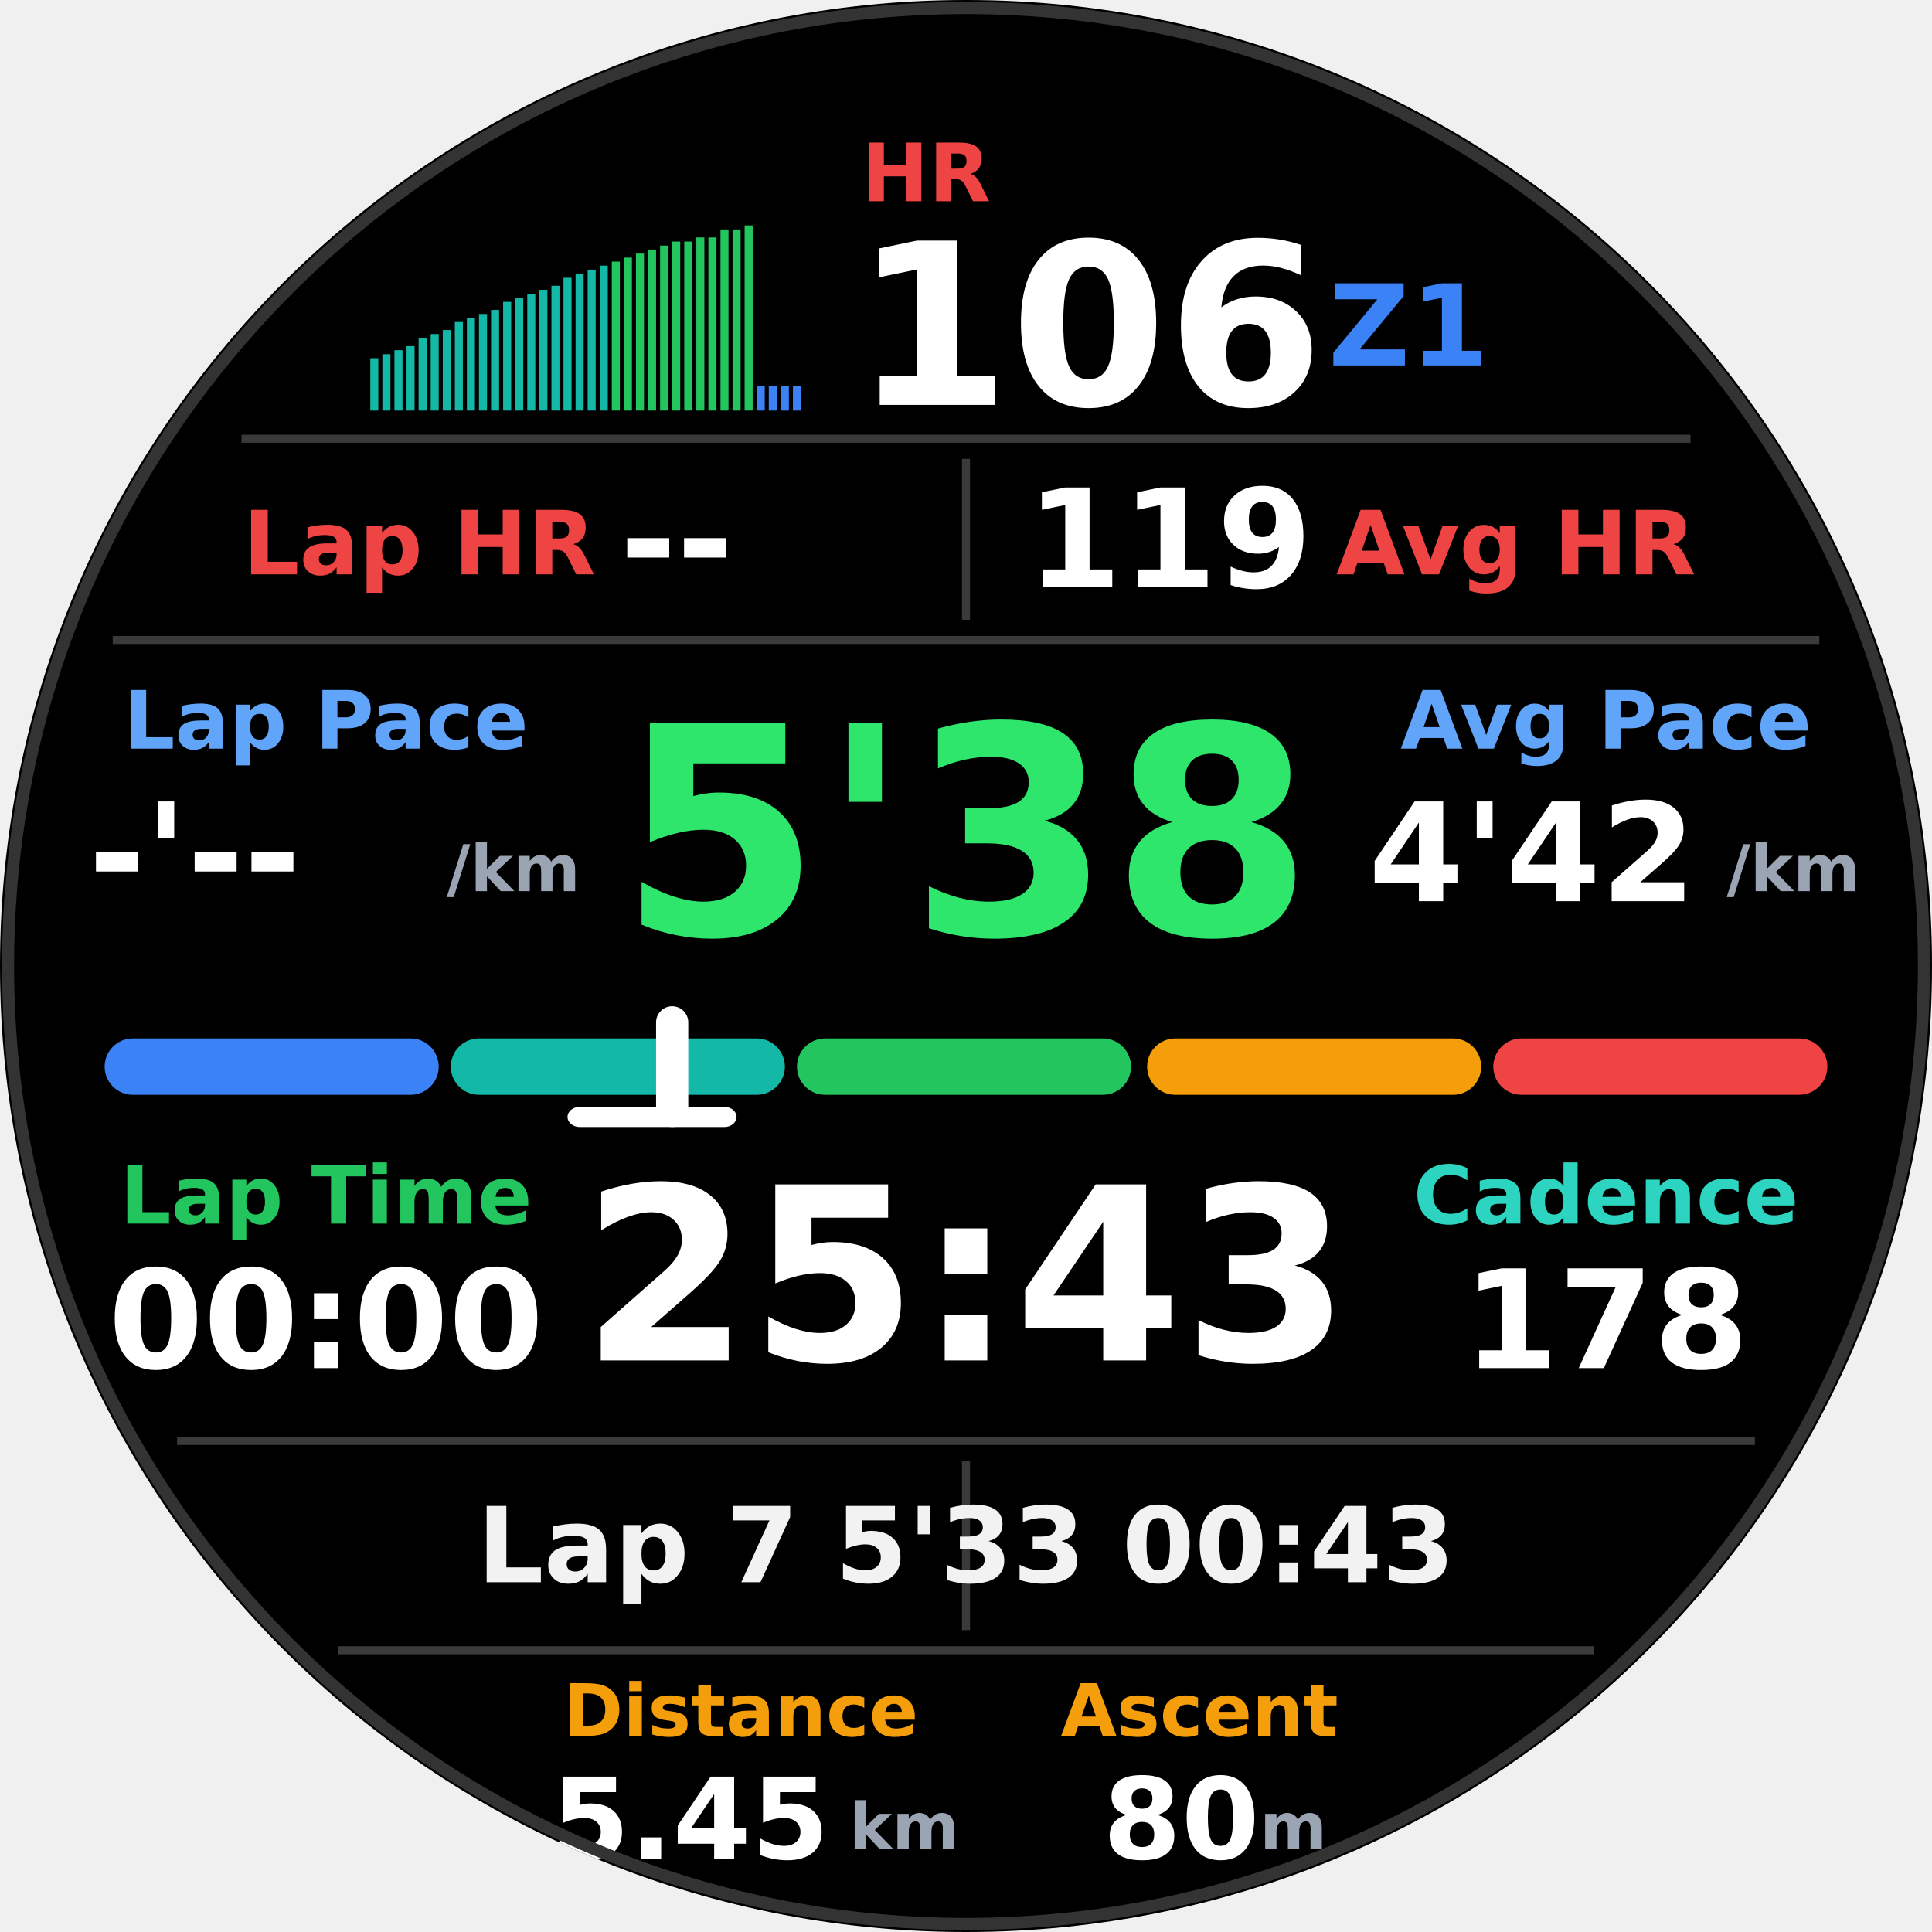
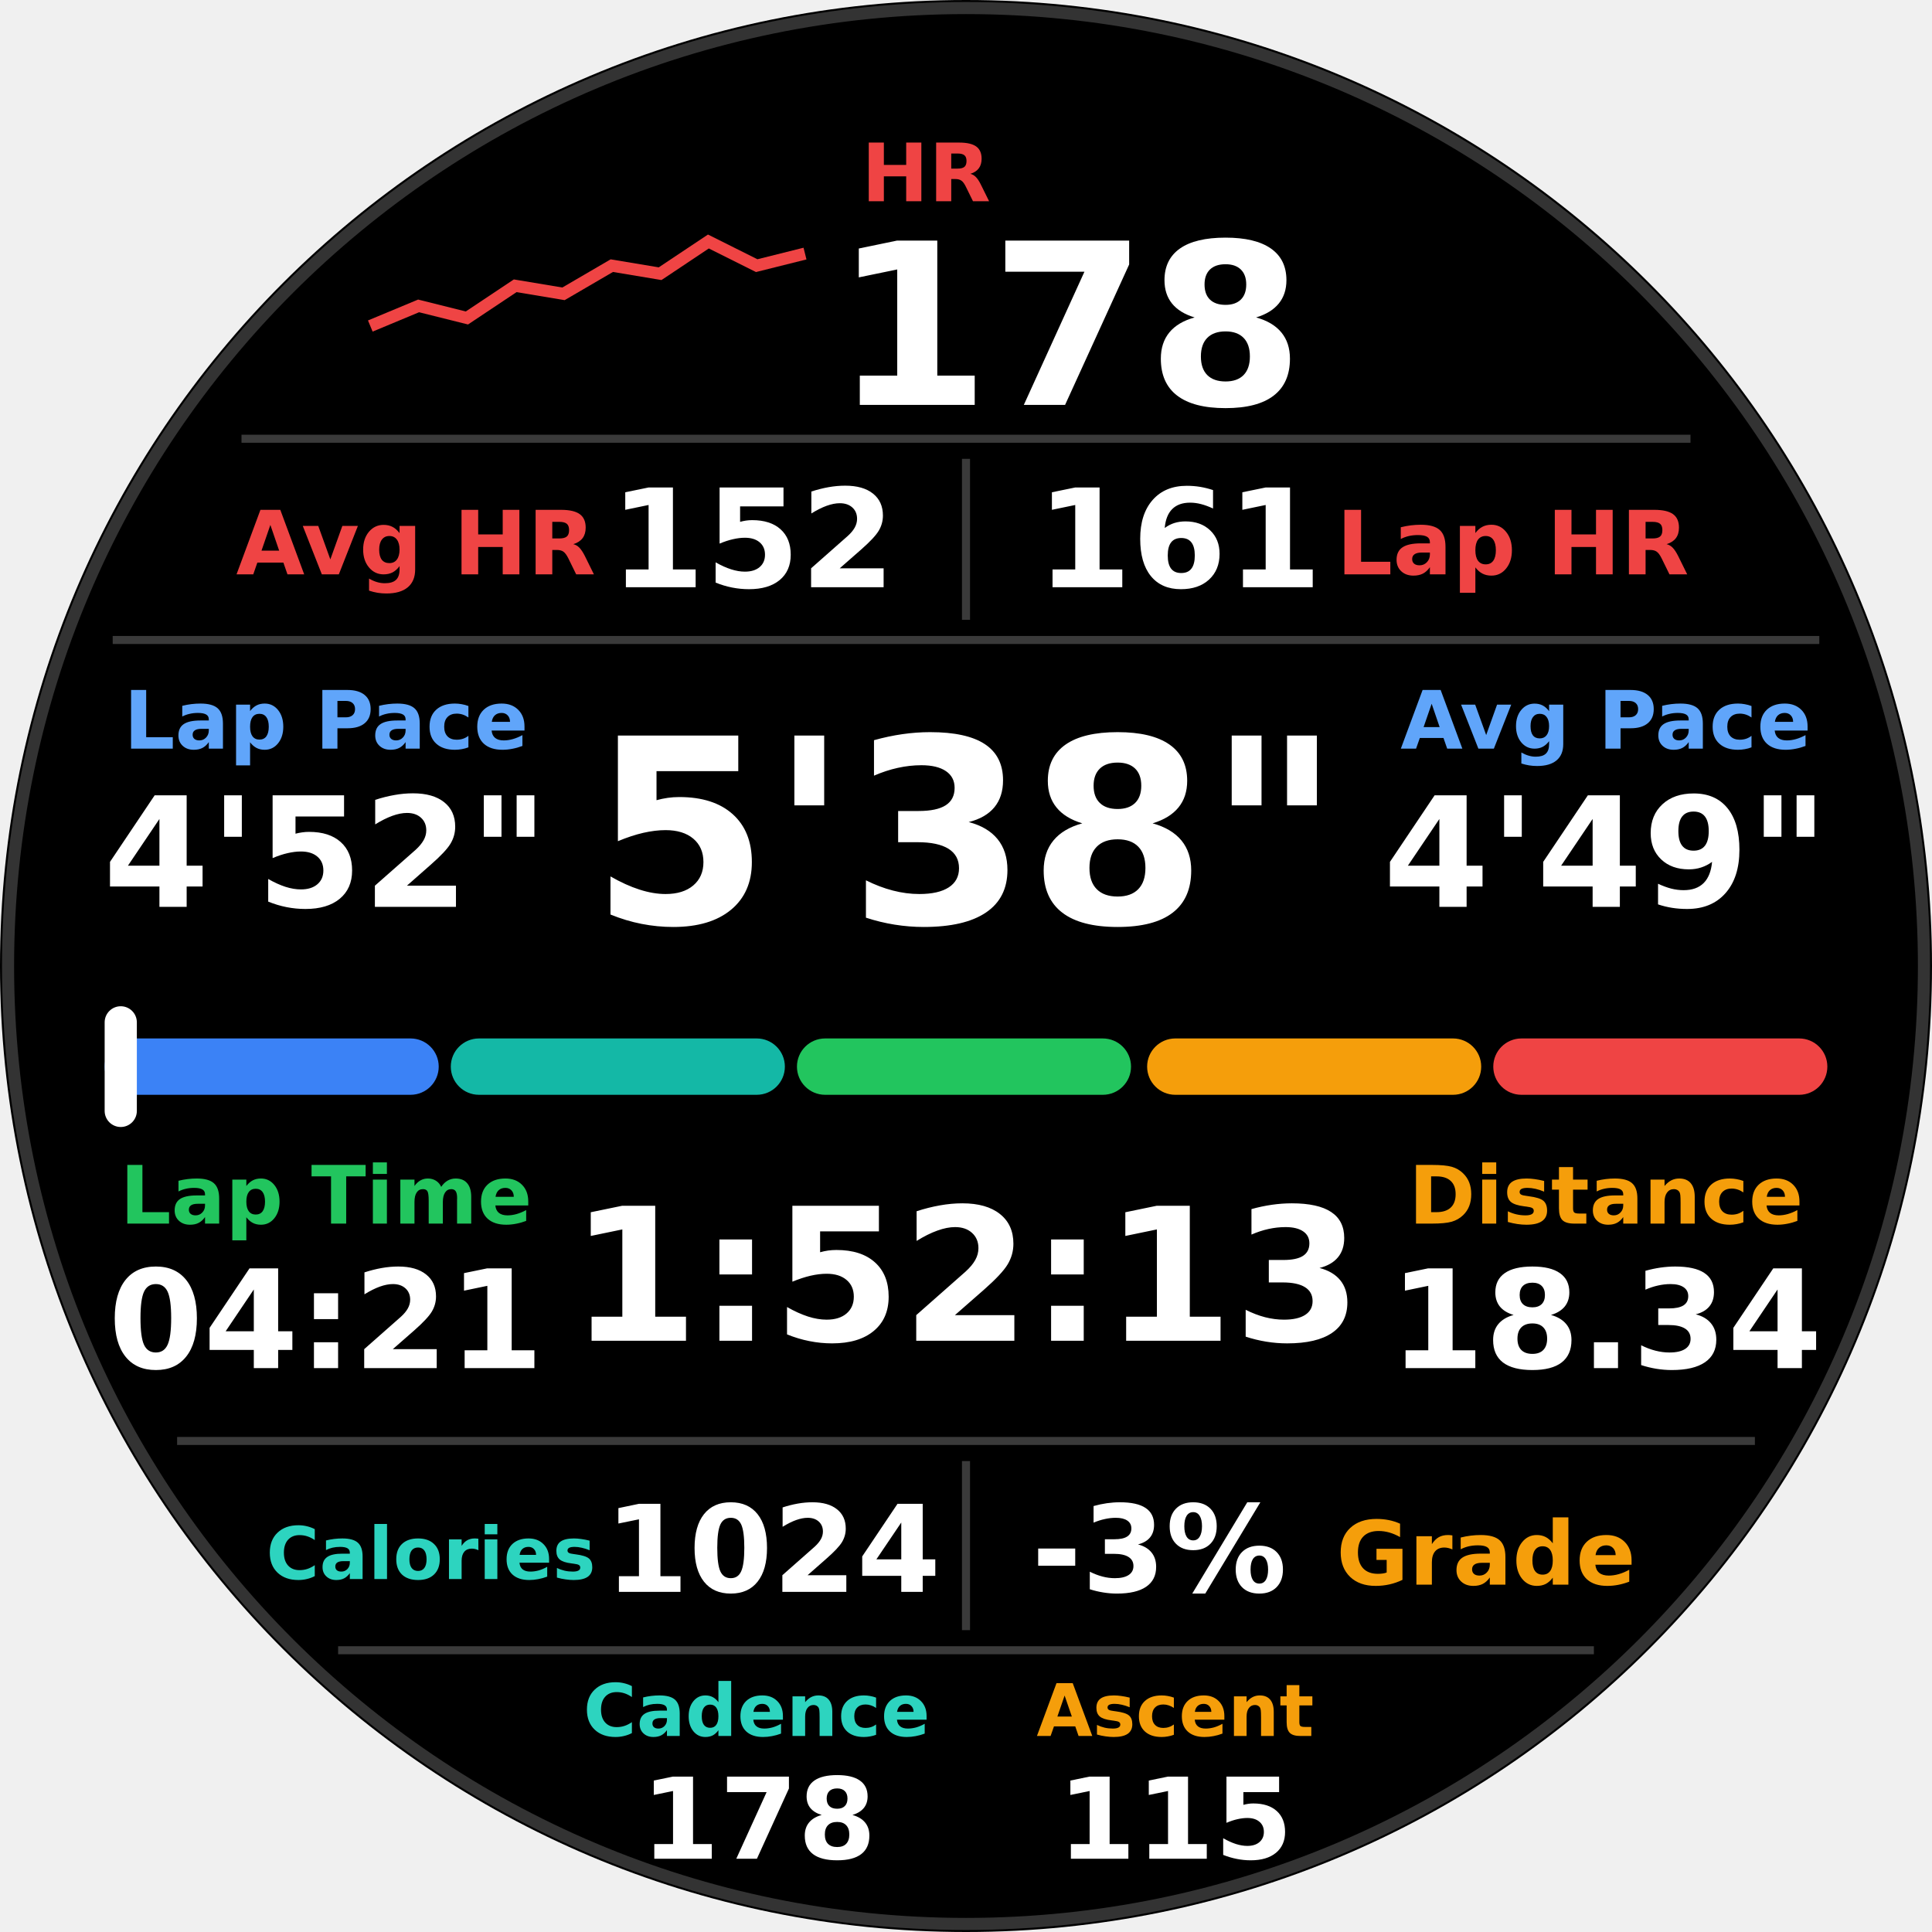
<svg xmlns="http://www.w3.org/2000/svg" width="480" height="480" viewBox="0 0 480 480">
  <defs>
    <clipPath id="round1">
      <circle cx="240" cy="240" r="240" />
    </clipPath>
  </defs>
  <circle cx="240" cy="240" r="239" fill="#000" />
  <g clip-path="url(#round1)">
    <rect x="0" y="0" width="480" height="480" rx="0" fill="#000000" />
    <rect x="60" y="108" width="360" height="2" rx="0" fill="#3a3a3a" />
    <rect x="28" y="158" width="424" height="2" rx="0" fill="#3a3a3a" />
    <rect x="44" y="357" width="392" height="2" rx="0" fill="#3a3a3a" />
    <rect x="84" y="409" width="312" height="2" rx="0" fill="#3a3a3a" />
-     <rect x="92" y="89" width="2" height="13" rx="0" fill="#14b8a6" />
-     <rect x="95" y="88" width="2" height="14" rx="0" fill="#14b8a6" />
-     <rect x="98" y="87" width="2" height="15" rx="0" fill="#14b8a6" />
-     <rect x="101" y="86" width="2" height="16" rx="0" fill="#14b8a6" />
-     <rect x="104" y="84" width="2" height="18" rx="0" fill="#14b8a6" />
-     <rect x="107" y="83" width="2" height="19" rx="0" fill="#14b8a6" />
-     <rect x="110" y="82" width="2" height="20" rx="0" fill="#14b8a6" />
-     <rect x="113" y="80" width="2" height="22" rx="0" fill="#14b8a6" />
-     <rect x="116" y="79" width="2" height="23" rx="0" fill="#14b8a6" />
-     <rect x="119" y="78" width="2" height="24" rx="0" fill="#14b8a6" />
-     <rect x="122" y="77" width="2" height="25" rx="0" fill="#14b8a6" />
-     <rect x="125" y="75" width="2" height="27" rx="0" fill="#14b8a6" />
-     <rect x="128" y="74" width="2" height="28" rx="0" fill="#14b8a6" />
-     <rect x="131" y="73" width="2" height="29" rx="0" fill="#14b8a6" />
-     <rect x="134" y="72" width="2" height="30" rx="0" fill="#14b8a6" />
-     <rect x="137" y="71" width="2" height="31" rx="0" fill="#14b8a6" />
-     <rect x="140" y="69" width="2" height="33" rx="0" fill="#14b8a6" />
-     <rect x="143" y="68" width="2" height="34" rx="0" fill="#14b8a6" />
-     <rect x="146" y="67" width="2" height="35" rx="0" fill="#14b8a6" />
-     <rect x="149" y="66" width="2" height="36" rx="0" fill="#14b8a6" />
-     <rect x="152" y="65" width="2" height="37" rx="0" fill="#22c55e" />
-     <rect x="155" y="64" width="2" height="38" rx="0" fill="#22c55e" />
-     <rect x="158" y="63" width="2" height="39" rx="0" fill="#22c55e" />
-     <rect x="161" y="62" width="2" height="40" rx="0" fill="#22c55e" />
-     <rect x="164" y="61" width="2" height="41" rx="0" fill="#22c55e" />
-     <rect x="167" y="60" width="2" height="42" rx="0" fill="#22c55e" />
-     <rect x="170" y="60" width="2" height="42" rx="0" fill="#22c55e" />
-     <rect x="173" y="59" width="2" height="43" rx="0" fill="#22c55e" />
-     <rect x="176" y="59" width="2" height="43" rx="0" fill="#22c55e" />
-     <rect x="179" y="57" width="2" height="45" rx="0" fill="#22c55e" />
-     <rect x="182" y="57" width="2" height="45" rx="0" fill="#22c55e" />
-     <rect x="185" y="56" width="2" height="46" rx="0" fill="#22c55e" />
-     <rect x="188" y="96" width="2" height="6" rx="0" fill="#3b82f6" />
-     <rect x="191" y="96" width="2" height="6" rx="0" fill="#3b82f6" />
-     <rect x="194" y="96" width="2" height="6" rx="0" fill="#3b82f6" />
-     <rect x="197" y="96" width="2" height="6" rx="0" fill="#3b82f6" />
    <text x="214" y="50" text-anchor="start" font-size="20" fill="#ef4444" font-family="'DejaVu Sans',Arial,sans-serif" font-weight="600">HR</text>
-     <text x="212" y="100.6" text-anchor="start" font-size="56" fill="#ffffff" font-family="'DejaVu Sans',Arial,sans-serif" font-weight="600">106</text>
-     <text x="148" y="142.7" text-anchor="end" font-size="22" fill="#ef4444" font-family="'DejaVu Sans',Arial,sans-serif" font-weight="600">Lap HR</text>
-     <text x="154" y="145.9" text-anchor="start" font-size="34" fill="#ffffff" font-family="'DejaVu Sans',Arial,sans-serif" font-weight="600">--</text>
-     <text x="332" y="142.7" text-anchor="start" font-size="22" fill="#ef4444" font-family="'DejaVu Sans',Arial,sans-serif" font-weight="600">Avg HR</text>
-     <text x="326" y="145.9" text-anchor="end" font-size="34" fill="#ffffff" font-family="'DejaVu Sans',Arial,sans-serif" font-weight="600">119</text>
+     <text x="148" y="142.7" text-anchor="end" font-size="22" fill="#ef4444" font-family="'DejaVu Sans',Arial,sans-serif" font-weight="600">Avg HR</text>
+     <text x="332" y="142.7" text-anchor="start" font-size="22" fill="#ef4444" font-family="'DejaVu Sans',Arial,sans-serif" font-weight="600">Lap HR</text>
    <text x="81" y="186" text-anchor="middle" font-size="20" fill="#60a5fa" font-family="'DejaVu Sans',Arial,sans-serif" font-weight="600">Lap Pace</text>
-     <text x="22" y="223.9" text-anchor="start" font-size="34" fill="#ffffff" font-family="'DejaVu Sans',Arial,sans-serif" font-weight="600">-'--</text>
-     <text x="111" y="221.4" text-anchor="start" font-size="16" fill="#9aa4b2" font-family="'DejaVu Sans',Arial,sans-serif" font-weight="600">/km</text>
-     <text x="240" y="232.2" text-anchor="middle" font-size="72" fill="#2ee66b" font-family="'DejaVu Sans',Arial,sans-serif" font-weight="600">5'38</text>
    <text x="399" y="186" text-anchor="middle" font-size="20" fill="#60a5fa" font-family="'DejaVu Sans',Arial,sans-serif" font-weight="600">Avg Pace</text>
-     <text x="340" y="223.9" text-anchor="start" font-size="34" fill="#ffffff" font-family="'DejaVu Sans',Arial,sans-serif" font-weight="600">4'42</text>
-     <text x="429" y="221.4" text-anchor="start" font-size="16" fill="#9aa4b2" font-family="'DejaVu Sans',Arial,sans-serif" font-weight="600">/km</text>
    <text x="81" y="304" text-anchor="middle" font-size="20" fill="#22c55e" font-family="'DejaVu Sans',Arial,sans-serif" font-weight="600">Lap Time</text>
-     <text x="81" y="339.9" text-anchor="middle" font-size="34" fill="#ffffff" font-family="'DejaVu Sans',Arial,sans-serif" font-weight="600">00:00</text>
-     <text x="240" y="338" text-anchor="middle" font-size="60" fill="#ffffff" font-family="'DejaVu Sans',Arial,sans-serif" font-weight="600">25:43</text>
-     <text x="399" y="304" text-anchor="middle" font-size="20" fill="#2dd4bf" font-family="'DejaVu Sans',Arial,sans-serif" font-weight="600">Cadence</text>
-     <text x="399" y="339.9" text-anchor="middle" font-size="34" fill="#ffffff" font-family="'DejaVu Sans',Arial,sans-serif" font-weight="600">178</text>
-     <text x="184" y="431.3" text-anchor="middle" font-size="18" fill="#f59e0b" font-family="'DejaVu Sans',Arial,sans-serif" font-weight="600">Distance</text>
-     <text x="137" y="461.8" text-anchor="start" font-size="28" fill="#ffffff" font-family="'DejaVu Sans',Arial,sans-serif" font-weight="600">5.45</text>
-     <text x="211" y="459.4" text-anchor="start" font-size="16" fill="#9aa4b2" font-family="'DejaVu Sans',Arial,sans-serif" font-weight="600">km</text>
-     <text x="298" y="431.3" text-anchor="middle" font-size="18" fill="#f59e0b" font-family="'DejaVu Sans',Arial,sans-serif" font-weight="600">Ascent</text>
-     <text x="274" y="461.8" text-anchor="start" font-size="28" fill="#ffffff" font-family="'DejaVu Sans',Arial,sans-serif" font-weight="600">80</text>
-     <text x="313" y="459.4" text-anchor="start" font-size="16" fill="#9aa4b2" font-family="'DejaVu Sans',Arial,sans-serif" font-weight="600">m</text>
+     <text x="399" y="304" text-anchor="middle" font-size="20" fill="#f59e0b" font-family="'DejaVu Sans',Arial,sans-serif" font-weight="600">Distance</text>
+     <text x="148" y="392.3" text-anchor="end" font-size="18" fill="#2dd4bf" font-family="'DejaVu Sans',Arial,sans-serif" font-weight="600">Calories</text>
+     <text x="332" y="393.7" text-anchor="start" font-size="22" fill="#f59e0b" font-family="'DejaVu Sans',Arial,sans-serif" font-weight="600">Grade</text>
+     <text x="188" y="431.3" text-anchor="middle" font-size="18" fill="#2dd4bf" font-family="'DejaVu Sans',Arial,sans-serif" font-weight="600">Cadence</text>
+     <text x="292" y="431.3" text-anchor="middle" font-size="18" fill="#f59e0b" font-family="'DejaVu Sans',Arial,sans-serif" font-weight="600">Ascent</text>
    <rect x="239" y="114" width="2" height="40" rx="0" fill="#3a3a3a" />
    <rect x="239" y="363" width="2" height="42" rx="0" fill="#3a3a3a" />
-     <text x="330" y="90.8" text-anchor="start" font-size="28" fill="#3b82f6" font-family="'DejaVu Sans',Arial,sans-serif" font-weight="600">Z1</text>
    <rect x="26" y="258" width="83" height="14" rx="7" fill="#3b82f6" />
    <rect x="112" y="258" width="83" height="14" rx="7" fill="#14b8a6" />
    <rect x="198" y="258" width="83" height="14" rx="7" fill="#22c55e" />
    <rect x="285" y="258" width="83" height="14" rx="7" fill="#f59e0b" />
    <rect x="371" y="258" width="83" height="14" rx="7" fill="#ef4444" />
-     <rect x="141" y="275" width="42" height="5" rx="3" fill="#ffffff" />
-     <rect x="163" y="250" width="8" height="30" rx="4" fill="#ffffff" />
-     <text x="240" y="393.1" text-anchor="middle" font-size="26" fill="#f2f2f2" font-family="'DejaVu Sans',Arial,sans-serif" font-weight="600">Lap 7  5'33  00:43</text>
+     <rect x="26" y="250" width="8" height="30" rx="4" fill="#ffffff" />
+     <text x="265.5" y="100.6" text-anchor="middle" font-size="56" fill="#ffffff" font-family="'DejaVu Sans',Arial,sans-serif" font-weight="600">178</text>
+     <text x="187" y="145.9" text-anchor="middle" font-size="34" fill="#ffffff" font-family="'DejaVu Sans',Arial,sans-serif" font-weight="600">152</text>
+     <text x="293" y="145.9" text-anchor="middle" font-size="34" fill="#ffffff" font-family="'DejaVu Sans',Arial,sans-serif" font-weight="600">161</text>
+     <text x="81" y="225.3" text-anchor="middle" font-size="38" fill="#ffffff" font-family="'DejaVu Sans',Arial,sans-serif" font-weight="600">4'52"</text>
+     <text x="240" y="229.4" text-anchor="middle" font-size="64" fill="#ffffff" font-family="'DejaVu Sans',Arial,sans-serif" font-weight="600">5'38"</text>
+     <text x="399" y="225.3" text-anchor="middle" font-size="38" fill="#ffffff" font-family="'DejaVu Sans',Arial,sans-serif" font-weight="600">4'49"</text>
+     <text x="81" y="339.9" text-anchor="middle" font-size="34" fill="#ffffff" font-family="'DejaVu Sans',Arial,sans-serif" font-weight="600">04:21</text>
+     <text x="240" y="333.1" text-anchor="middle" font-size="46" fill="#ffffff" font-family="'DejaVu Sans',Arial,sans-serif" font-weight="600">1:52:13</text>
+     <text x="399" y="339.9" text-anchor="middle" font-size="34" fill="#ffffff" font-family="'DejaVu Sans',Arial,sans-serif" font-weight="600">18.34</text>
+     <text x="192" y="395.5" text-anchor="middle" font-size="30" fill="#ffffff" font-family="'DejaVu Sans',Arial,sans-serif" font-weight="600">1024</text>
+     <text x="288" y="395.5" text-anchor="middle" font-size="30" fill="#ffffff" font-family="'DejaVu Sans',Arial,sans-serif" font-weight="600">-3%</text>
+     <text x="188.5" y="461.8" text-anchor="middle" font-size="28" fill="#ffffff" font-family="'DejaVu Sans',Arial,sans-serif" font-weight="600">178</text>
+     <text x="292" y="461.8" text-anchor="middle" font-size="28" fill="#ffffff" font-family="'DejaVu Sans',Arial,sans-serif" font-weight="600">115</text>
+     <polyline points="92,81 104,76 116,79 128,71 140,73 152,66 164,68 176,60 188,66 200,63" fill="none" stroke="#ef4444" stroke-width="3" />
  </g>
  <circle cx="240" cy="240" r="238" fill="none" stroke="#333" stroke-width="3" />
</svg>
